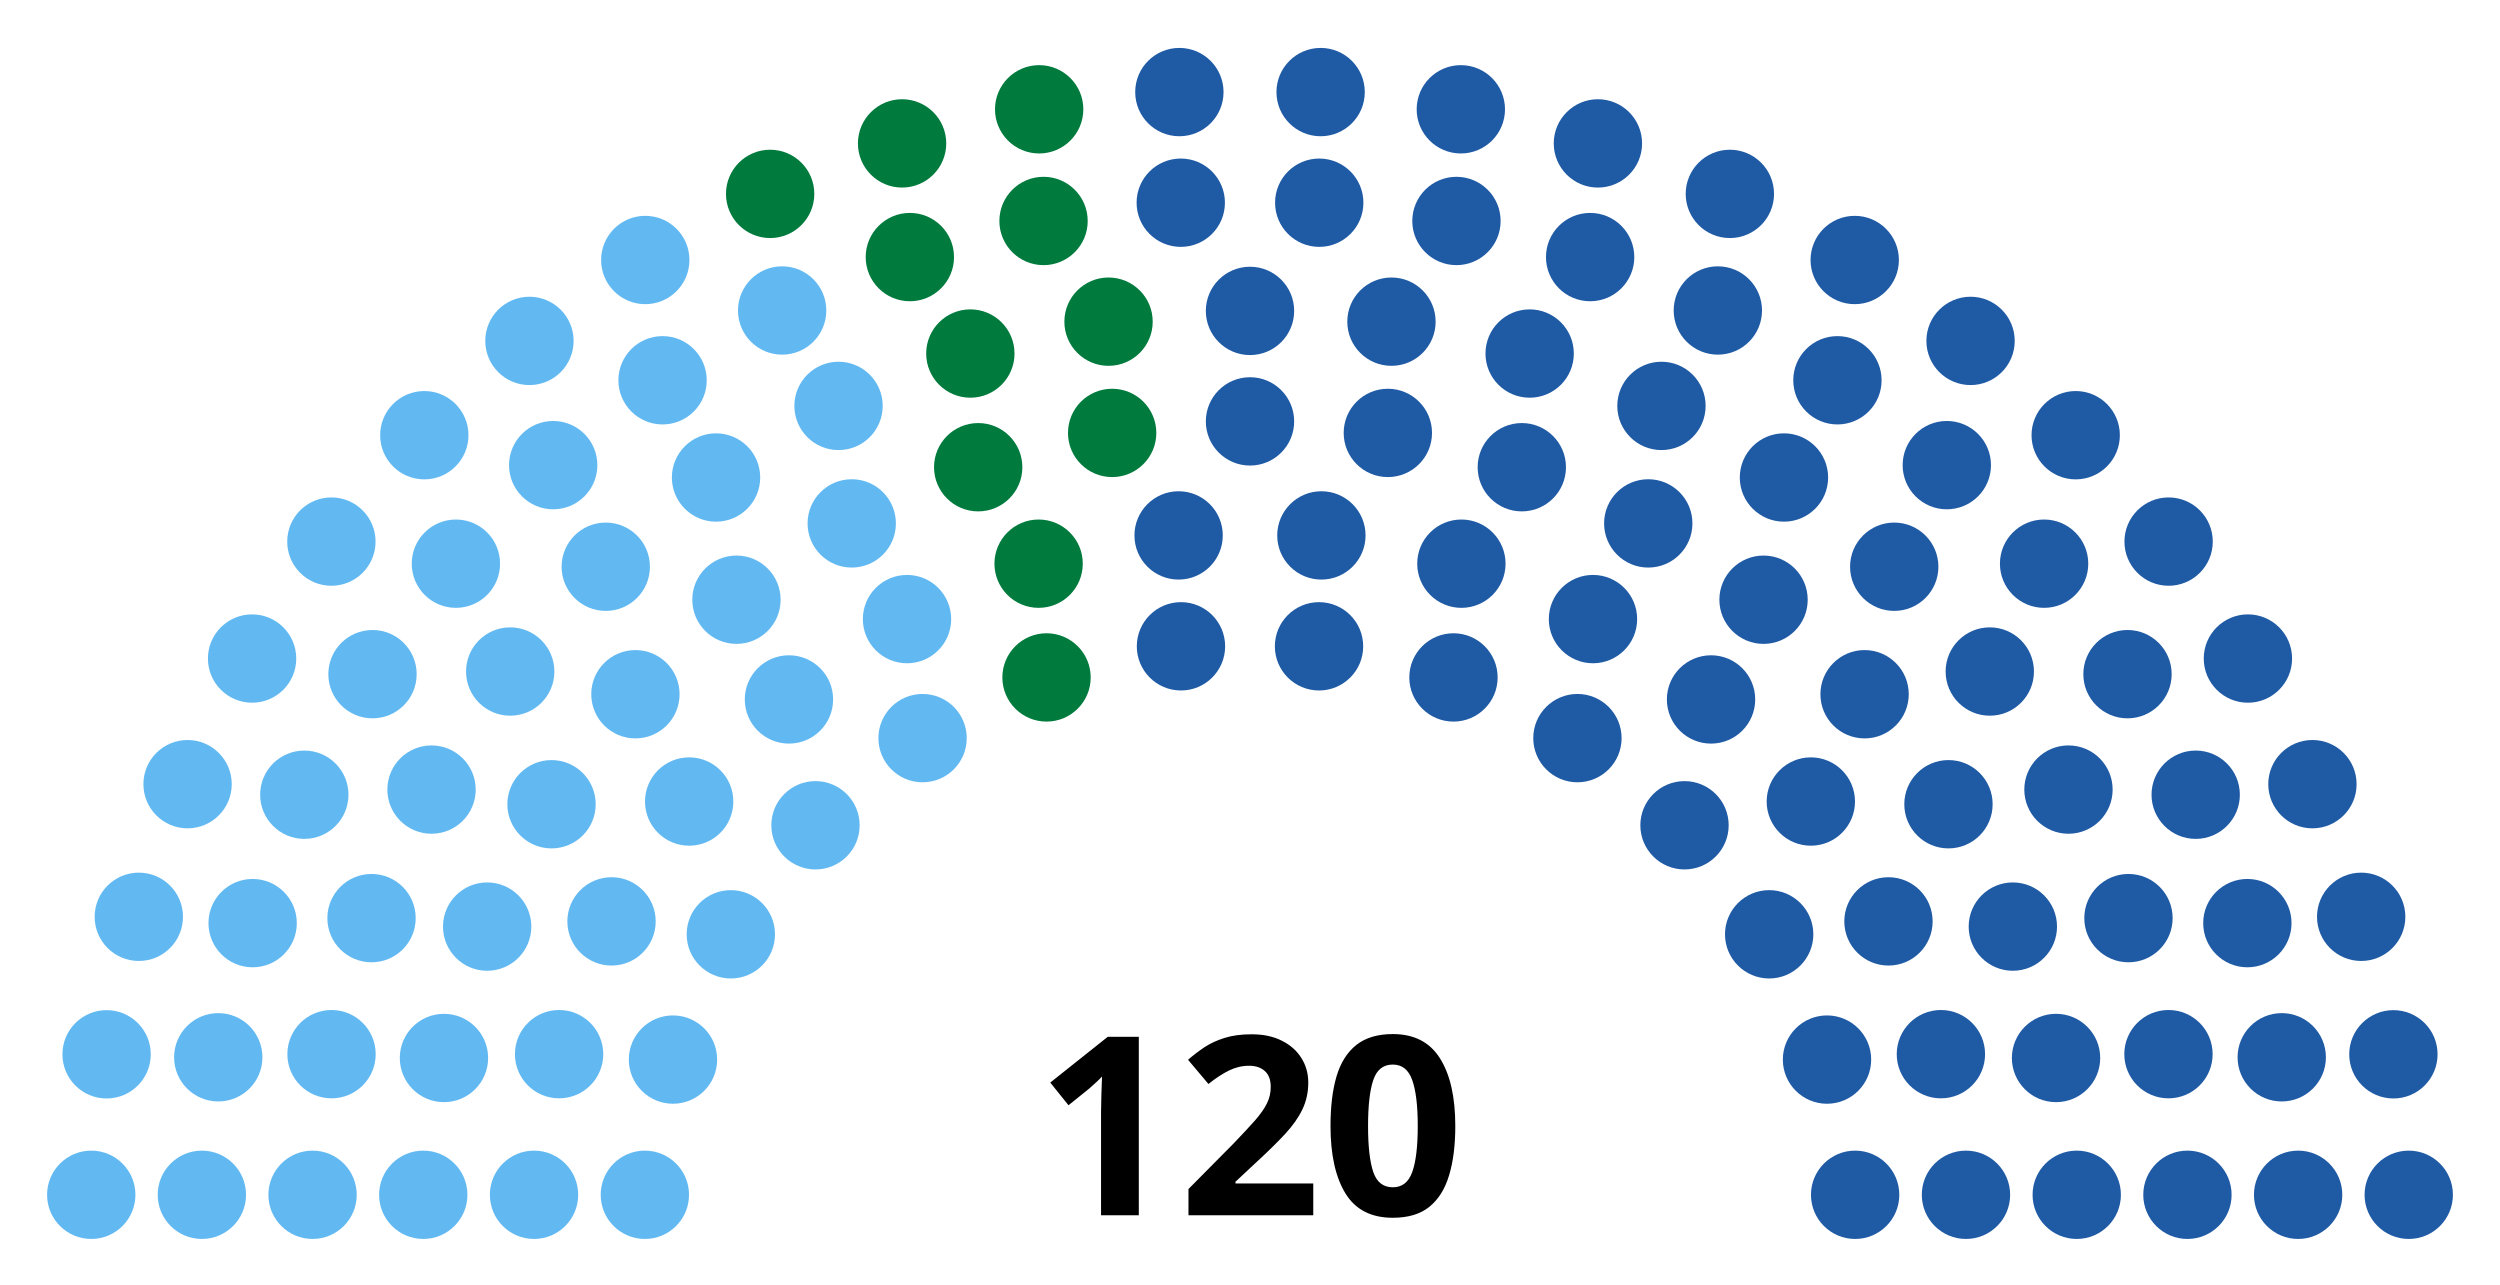
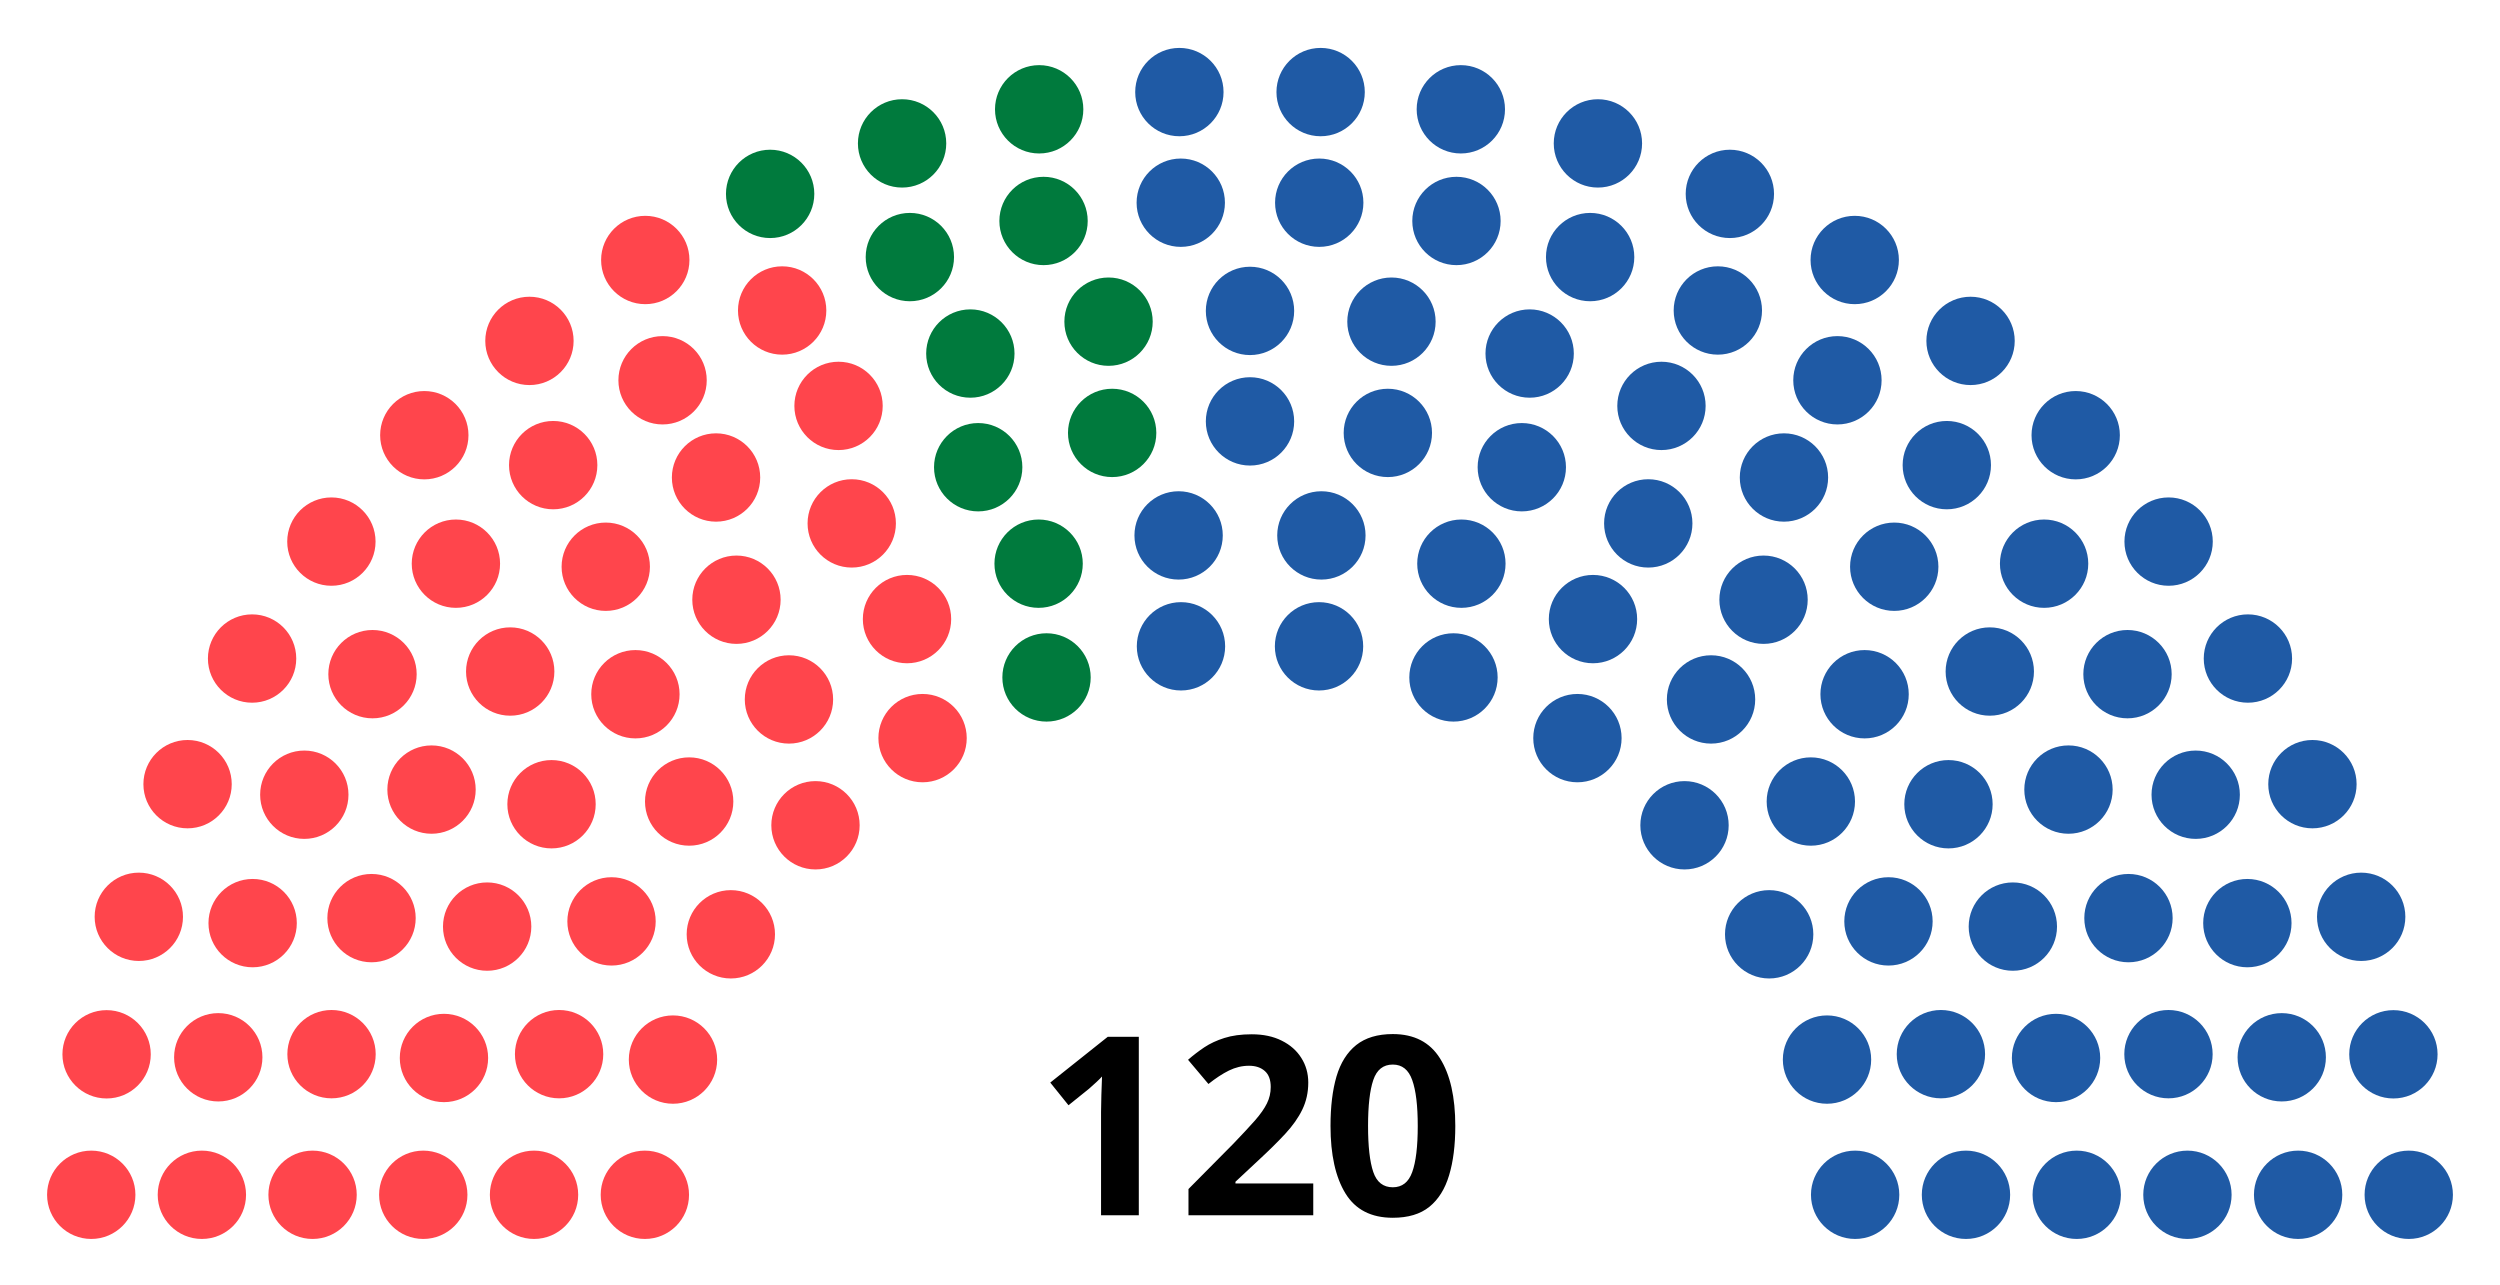
<svg xmlns="http://www.w3.org/2000/svg" version="1.1" width="360.0" height="185.0">
  <g transform="translate(0.00,0)">
    <text x="180" y="175.0" style="font-size:36px;font-weight:bold;text-align:center;text-anchor:middle;font-family:sans-serif">120</text>
-     <g style="fill:#62b9f2" id="0-Center-left-bloc">
+     <g style="fill:#ff454c" id="0-Center-left-bloc">
      <circle cx="13.14" cy="172.05" r="6.36" />
      <circle cx="29.07" cy="172.05" r="6.36" />
      <circle cx="45.01" cy="172.05" r="6.36" />
      <circle cx="60.95" cy="172.05" r="6.36" />
      <circle cx="76.90" cy="172.05" r="6.36" />
      <circle cx="92.86" cy="172.05" r="6.36" />
      <circle cx="15.35" cy="151.82" r="6.36" />
      <circle cx="31.43" cy="152.25" r="6.36" />
      <circle cx="47.74" cy="151.80" r="6.36" />
      <circle cx="63.93" cy="152.35" r="6.36" />
      <circle cx="80.51" cy="151.80" r="6.36" />
      <circle cx="19.99" cy="132.02" r="6.36" />
      <circle cx="36.38" cy="132.93" r="6.36" />
      <circle cx="96.91" cy="152.58" r="6.36" />
      <circle cx="53.50" cy="132.21" r="6.36" />
      <circle cx="70.15" cy="133.43" r="6.36" />
      <circle cx="27.01" cy="112.92" r="6.36" />
      <circle cx="43.82" cy="114.44" r="6.36" />
      <circle cx="88.06" cy="132.68" r="6.36" />
      <circle cx="62.14" cy="113.70" r="6.36" />
      <circle cx="36.30" cy="94.83" r="6.36" />
      <circle cx="105.24" cy="134.54" r="6.36" />
      <circle cx="79.42" cy="115.81" r="6.36" />
      <circle cx="53.64" cy="97.08" r="6.36" />
      <circle cx="47.72" cy="77.99" r="6.36" />
      <circle cx="73.47" cy="96.70" r="6.36" />
      <circle cx="99.24" cy="115.42" r="6.36" />
      <circle cx="65.65" cy="81.17" r="6.36" />
      <circle cx="91.50" cy="99.97" r="6.36" />
      <circle cx="117.43" cy="118.84" r="6.36" />
      <circle cx="61.10" cy="62.67" r="6.36" />
      <circle cx="87.23" cy="81.61" r="6.36" />
      <circle cx="79.66" cy="66.98" r="6.36" />
      <circle cx="113.61" cy="100.72" r="6.36" />
      <circle cx="76.24" cy="49.09" r="6.36" />
      <circle cx="106.05" cy="86.36" r="6.36" />
      <circle cx="103.11" cy="68.76" r="6.36" />
      <circle cx="95.41" cy="54.76" r="6.36" />
      <circle cx="132.85" cy="106.29" r="6.36" />
      <circle cx="92.92" cy="37.44" r="6.36" />
      <circle cx="122.65" cy="75.37" r="6.36" />
      <circle cx="130.61" cy="89.15" r="6.36" />
      <circle cx="112.63" cy="44.71" r="6.36" />
      <circle cx="120.75" cy="58.45" r="6.36" />
    </g>
    <g style="fill:#007a3d" id="1-Arab-parties">
      <circle cx="110.90" cy="27.92" r="6.36" />
      <circle cx="150.70" cy="97.55" r="6.36" />
      <circle cx="140.86" cy="67.28" r="6.36" />
      <circle cx="131.02" cy="37.02" r="6.36" />
      <circle cx="129.90" cy="20.65" r="6.36" />
      <circle cx="139.73" cy="50.91" r="6.36" />
      <circle cx="149.56" cy="81.17" r="6.36" />
      <circle cx="150.27" cy="31.82" r="6.36" />
      <circle cx="149.64" cy="15.74" r="6.36" />
      <circle cx="160.15" cy="62.34" r="6.36" />
      <circle cx="159.63" cy="46.32" r="6.36" />
    </g>
    <g style="fill:#1f5aa5" id="2-Right-wing-bloc">
      <circle cx="170.06" cy="93.07" r="6.36" />
      <circle cx="169.72" cy="77.10" r="6.36" />
      <circle cx="170.03" cy="29.19" r="6.36" />
      <circle cx="169.83" cy="13.26" r="6.36" />
      <circle cx="180.00" cy="60.68" r="6.36" />
      <circle cx="180.00" cy="44.77" r="6.36" />
      <circle cx="190.17" cy="13.26" r="6.36" />
      <circle cx="189.97" cy="29.19" r="6.36" />
      <circle cx="190.28" cy="77.10" r="6.36" />
      <circle cx="189.94" cy="93.07" r="6.36" />
      <circle cx="200.37" cy="46.32" r="6.36" />
      <circle cx="199.85" cy="62.34" r="6.36" />
      <circle cx="210.36" cy="15.74" r="6.36" />
      <circle cx="209.73" cy="31.82" r="6.36" />
      <circle cx="210.44" cy="81.17" r="6.36" />
      <circle cx="220.27" cy="50.91" r="6.36" />
      <circle cx="230.10" cy="20.65" r="6.36" />
      <circle cx="228.98" cy="37.02" r="6.36" />
      <circle cx="219.14" cy="67.28" r="6.36" />
      <circle cx="209.30" cy="97.55" r="6.36" />
      <circle cx="249.10" cy="27.92" r="6.36" />
      <circle cx="239.25" cy="58.45" r="6.36" />
      <circle cx="247.37" cy="44.71" r="6.36" />
      <circle cx="229.39" cy="89.15" r="6.36" />
      <circle cx="237.35" cy="75.37" r="6.36" />
      <circle cx="267.08" cy="37.44" r="6.36" />
      <circle cx="227.15" cy="106.29" r="6.36" />
      <circle cx="264.59" cy="54.76" r="6.36" />
      <circle cx="256.89" cy="68.76" r="6.36" />
      <circle cx="253.95" cy="86.36" r="6.36" />
      <circle cx="283.76" cy="49.09" r="6.36" />
      <circle cx="246.39" cy="100.72" r="6.36" />
      <circle cx="280.34" cy="66.98" r="6.36" />
      <circle cx="272.77" cy="81.61" r="6.36" />
      <circle cx="298.90" cy="62.67" r="6.36" />
      <circle cx="242.57" cy="118.84" r="6.36" />
      <circle cx="268.50" cy="99.97" r="6.36" />
      <circle cx="294.35" cy="81.17" r="6.36" />
      <circle cx="260.76" cy="115.42" r="6.36" />
      <circle cx="286.53" cy="96.70" r="6.36" />
      <circle cx="312.28" cy="77.99" r="6.36" />
      <circle cx="306.36" cy="97.08" r="6.36" />
      <circle cx="280.58" cy="115.81" r="6.36" />
      <circle cx="254.76" cy="134.54" r="6.36" />
      <circle cx="323.70" cy="94.83" r="6.36" />
      <circle cx="297.86" cy="113.70" r="6.36" />
      <circle cx="271.94" cy="132.68" r="6.36" />
      <circle cx="316.18" cy="114.44" r="6.36" />
      <circle cx="332.99" cy="112.92" r="6.36" />
      <circle cx="289.85" cy="133.43" r="6.36" />
      <circle cx="306.50" cy="132.21" r="6.36" />
      <circle cx="263.09" cy="152.58" r="6.36" />
      <circle cx="323.62" cy="132.93" r="6.36" />
      <circle cx="340.01" cy="132.02" r="6.36" />
      <circle cx="279.49" cy="151.80" r="6.36" />
      <circle cx="296.07" cy="152.35" r="6.36" />
      <circle cx="312.26" cy="151.80" r="6.36" />
      <circle cx="328.57" cy="152.25" r="6.36" />
      <circle cx="344.65" cy="151.82" r="6.36" />
      <circle cx="267.14" cy="172.05" r="6.36" />
      <circle cx="283.10" cy="172.05" r="6.36" />
      <circle cx="299.05" cy="172.05" r="6.36" />
      <circle cx="314.99" cy="172.05" r="6.36" />
      <circle cx="330.93" cy="172.05" r="6.36" />
      <circle cx="346.86" cy="172.05" r="6.36" />
    </g>
  </g>
</svg>
